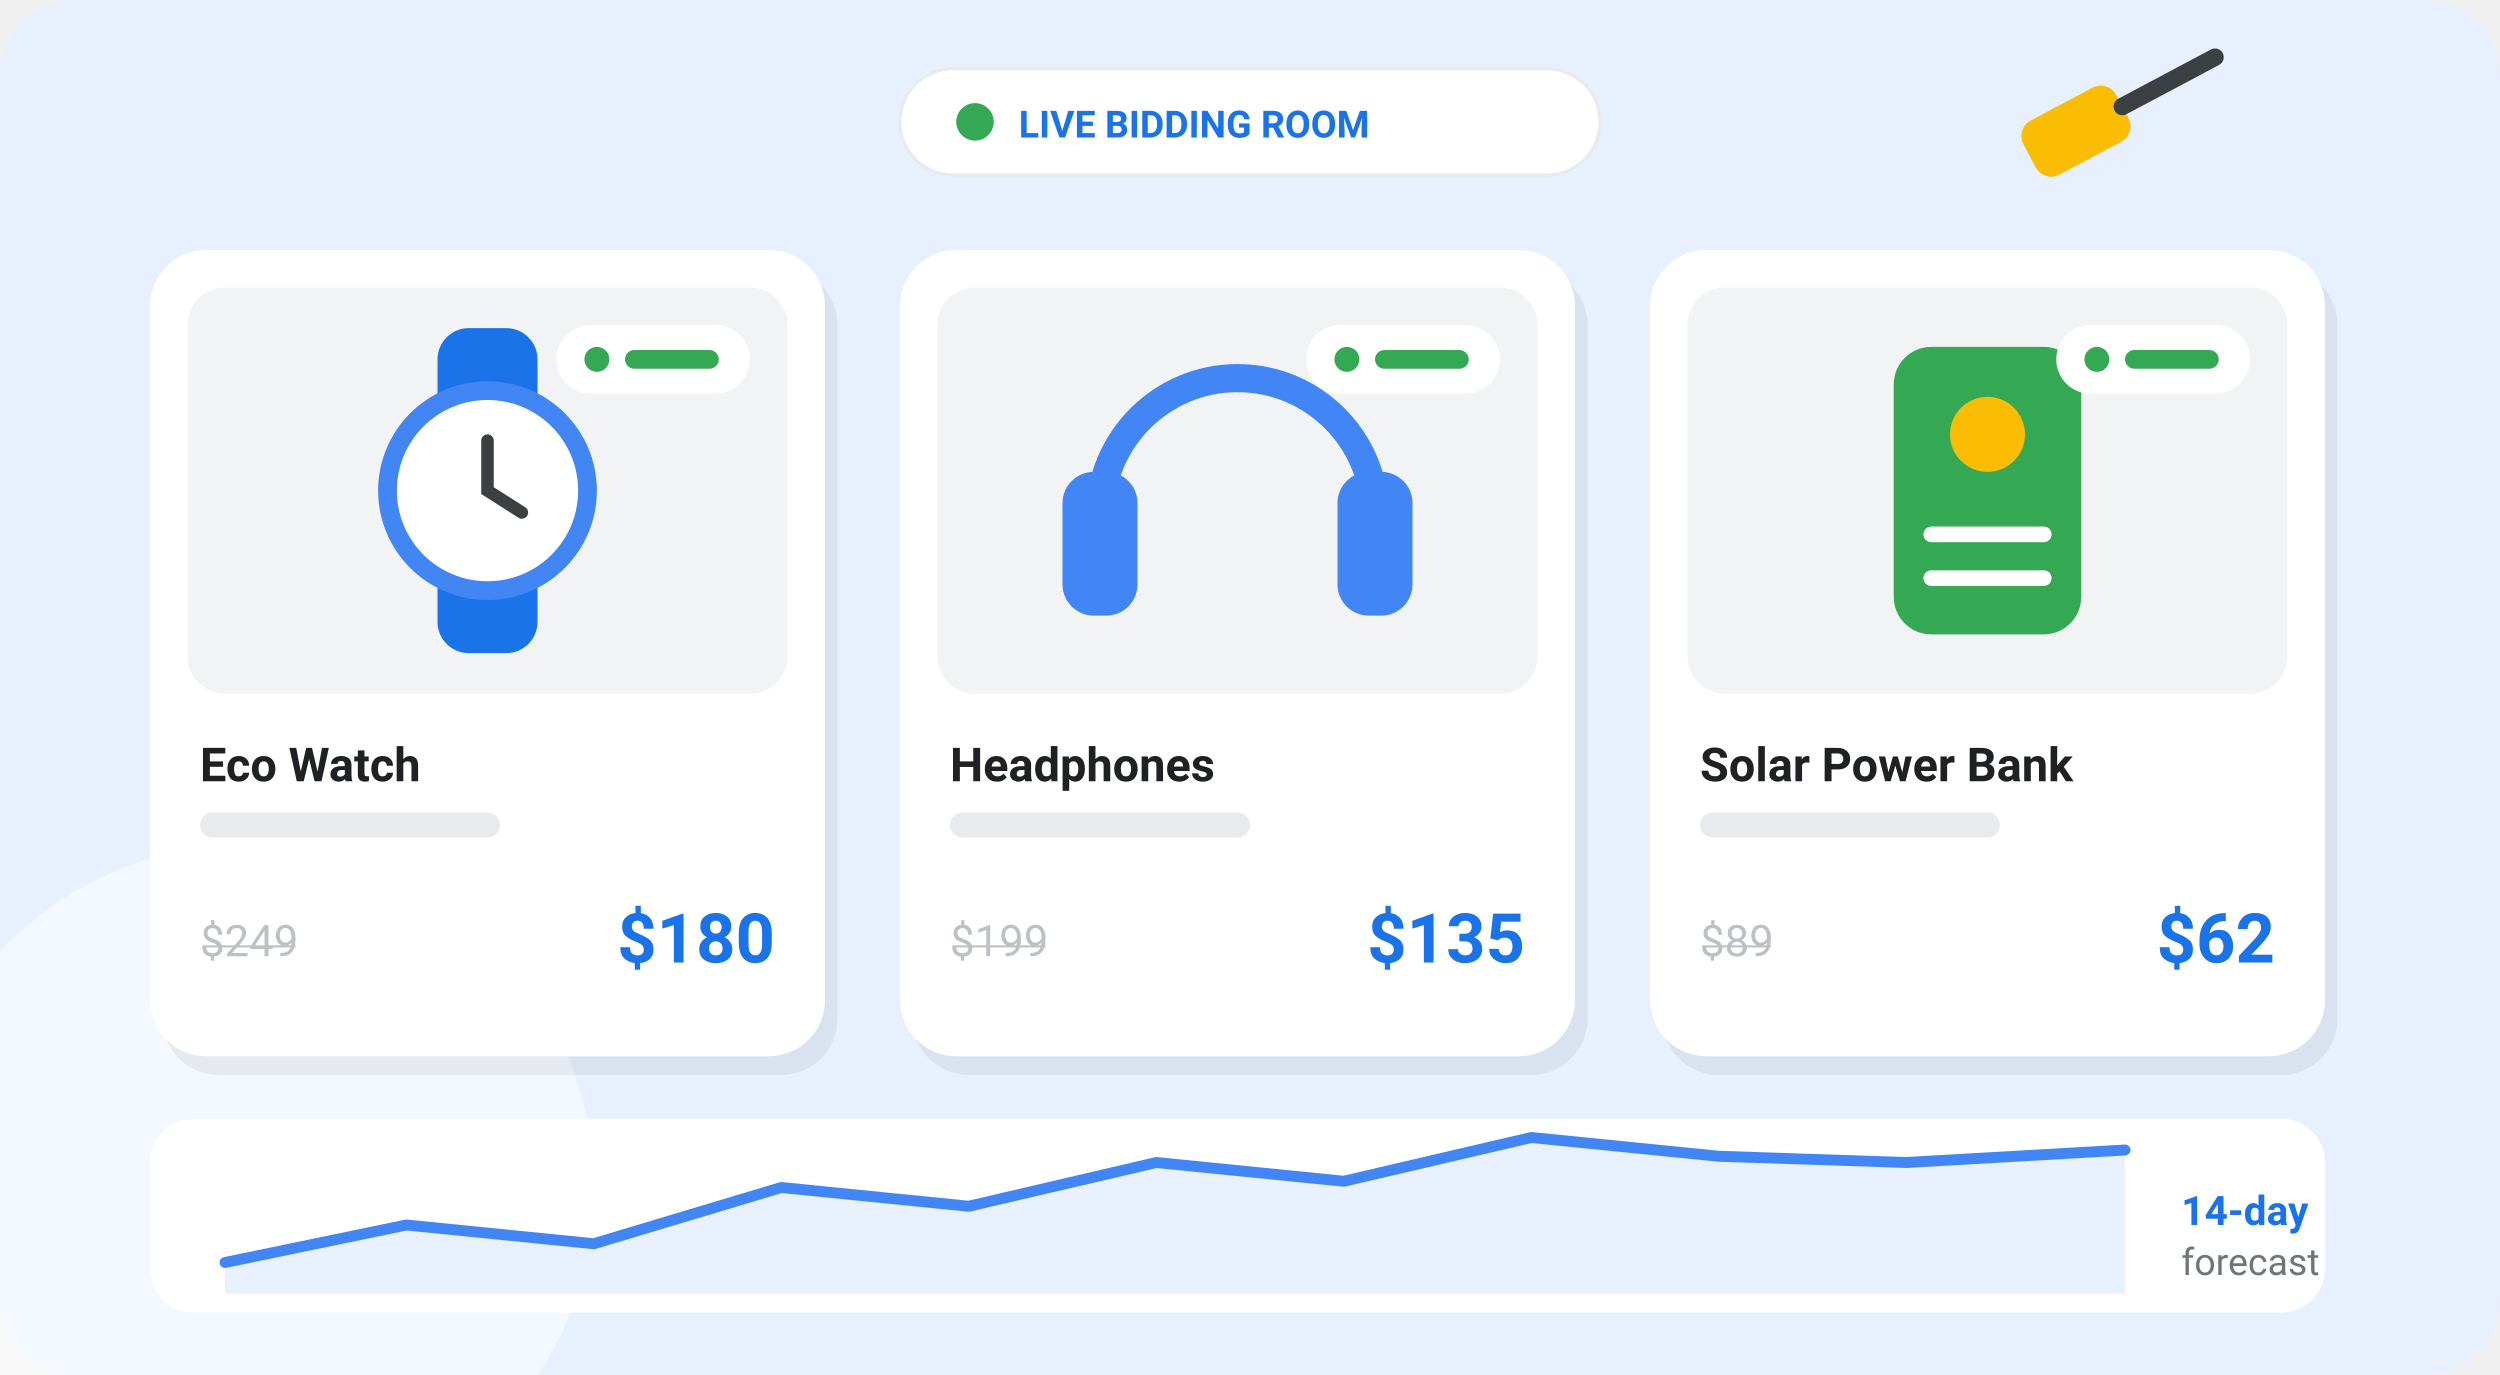
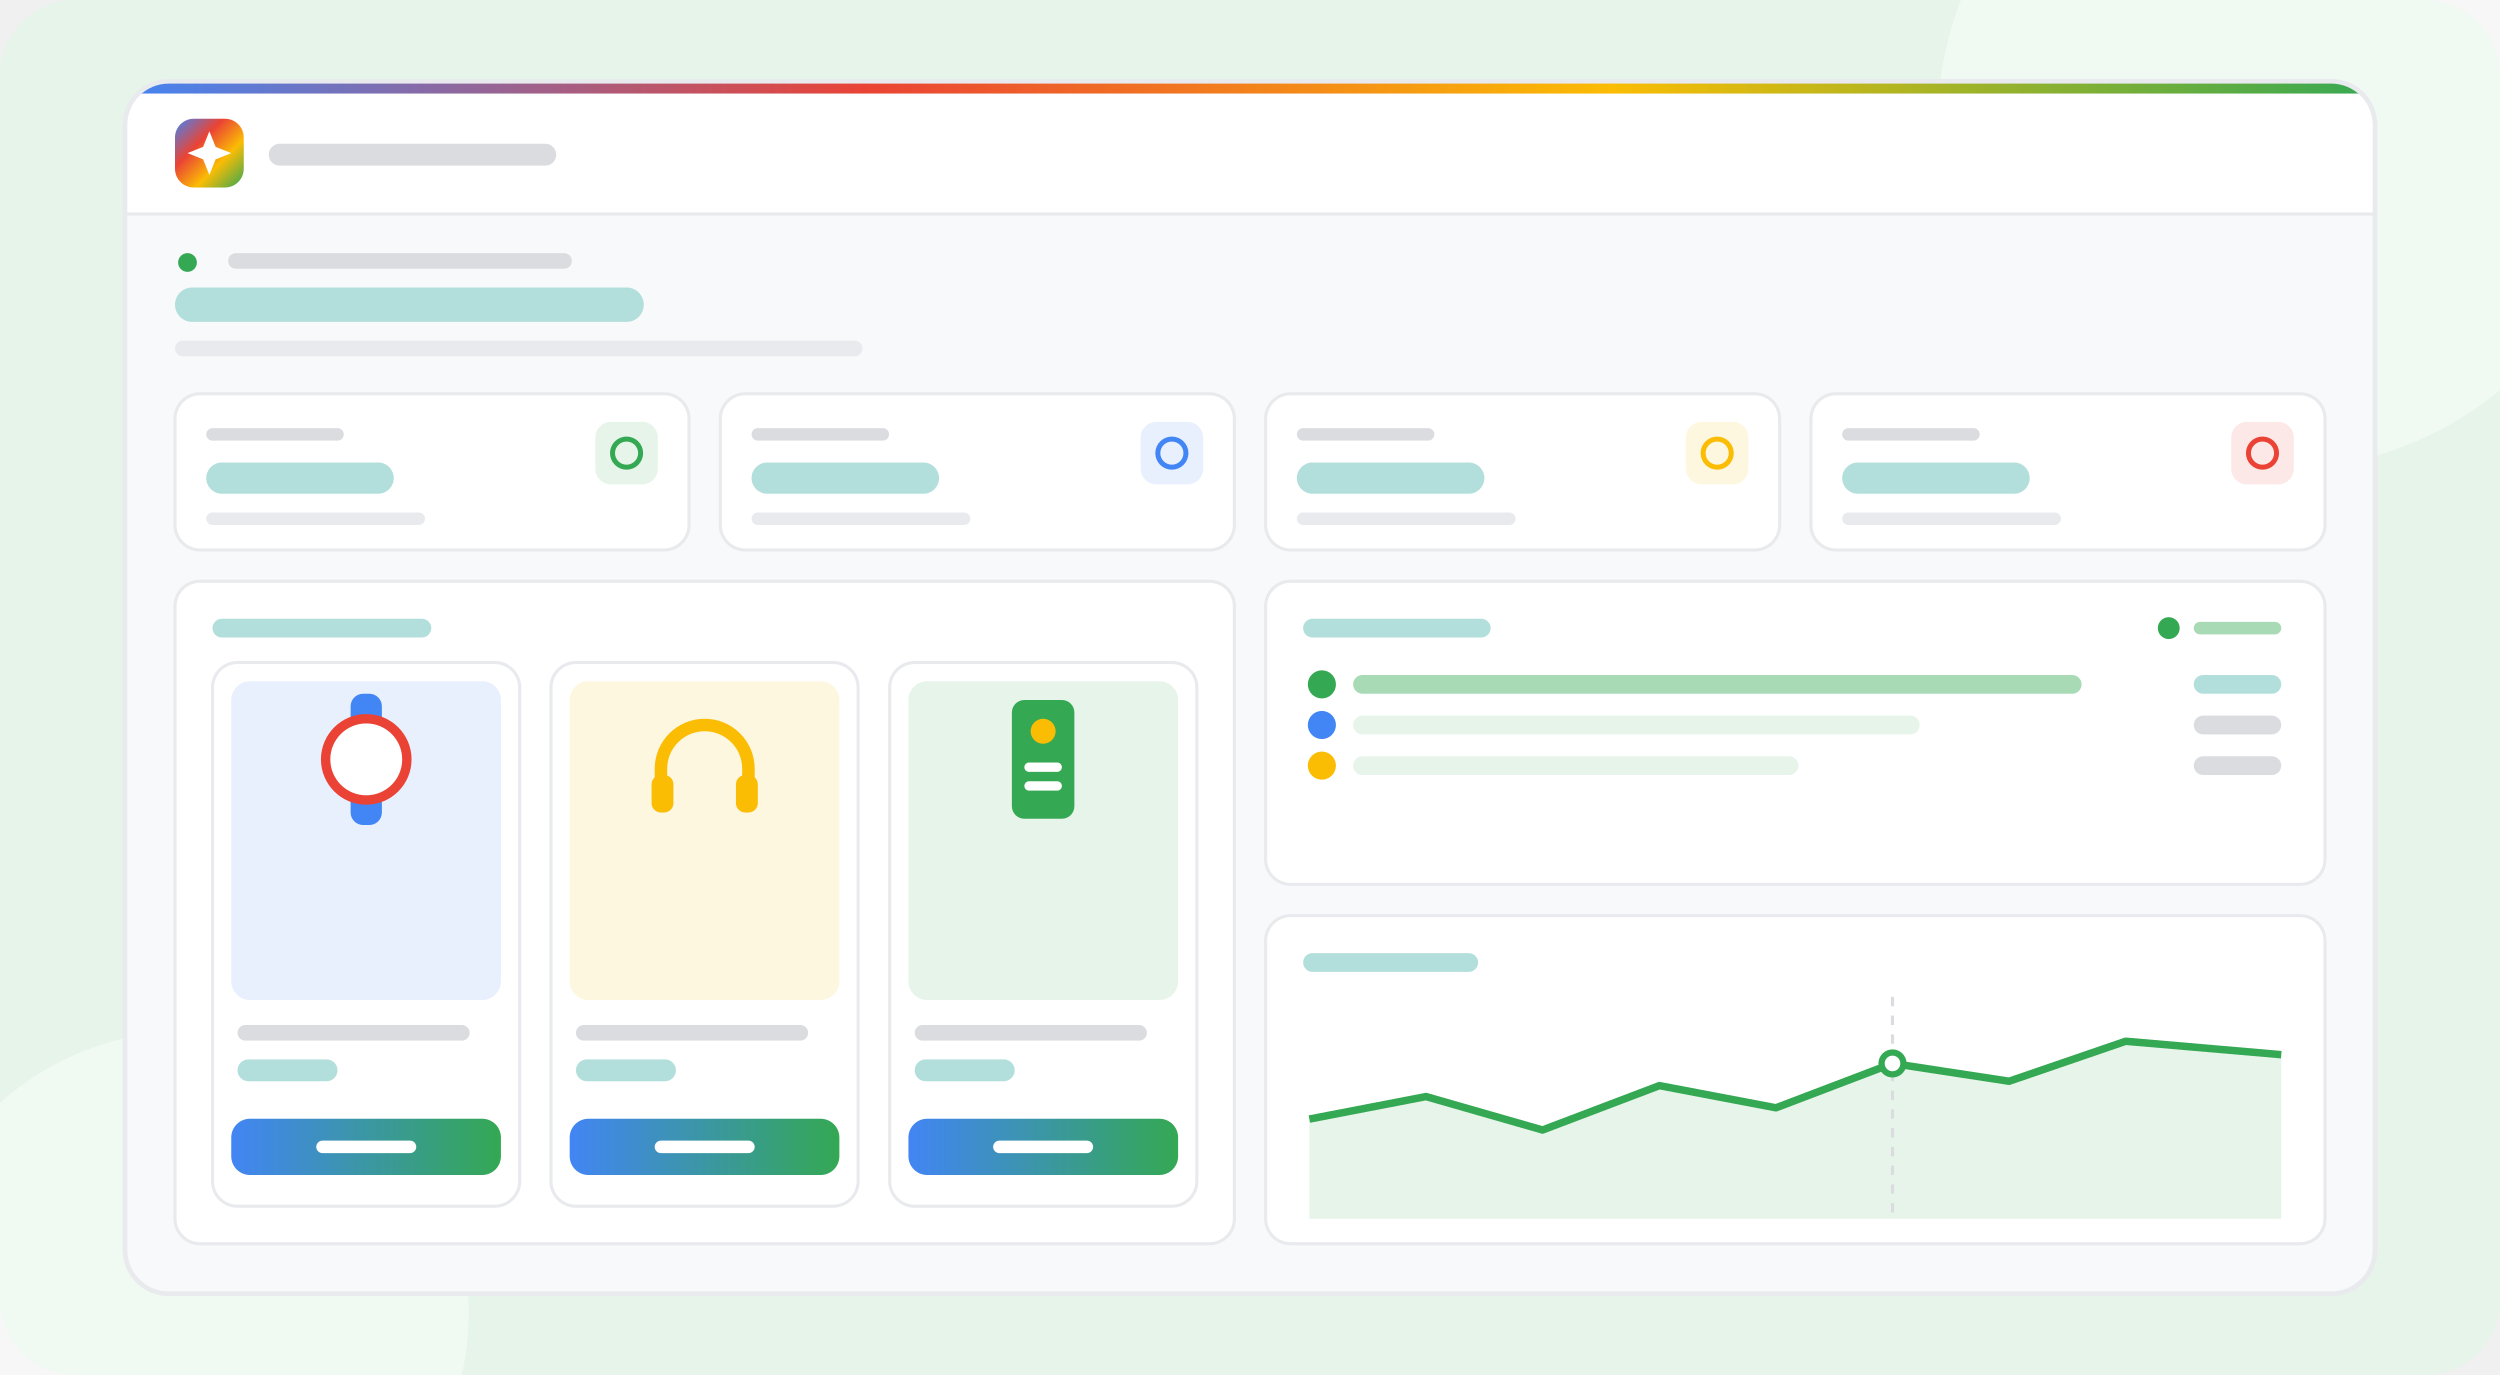
- <svg xmlns="http://www.w3.org/2000/svg" viewBox="0 0 800 440" width="800" height="440" font-family="Google Sans, Roboto, Arial, sans-serif" role="img">
-   <rect width="800" height="440" rx="24" fill="#E8F0FE" />
-   <circle cx="80" cy="380" r="110" fill="#fff" opacity="0.5" />
-   <rect x="288" y="22" width="224" height="34" rx="17" fill="#fff" stroke="#E8EAED" />
-   <circle cx="312" cy="39" r="6" fill="#34A853" />
-   <text x="326" y="44" font-size="12" font-weight="700" fill="#1A73E8" text-anchor="start">LIVE BIDDING ROOM</text>
-   <rect x="52" y="86" width="216" height="258" rx="18" fill="#000" opacity="0.06" />
-   <rect x="48" y="80" width="216" height="258" rx="18" fill="#fff" />
-   <rect x="60" y="92" width="192" height="130" rx="12" fill="#F1F3F4" />
-   <rect x="140" y="105" width="32" height="104" rx="10" fill="#1A73E8" />
-   <circle cx="156" cy="157" r="32" fill="#fff" stroke="#4285F4" stroke-width="6" />
-   <path d="M156,141 v16 l11,7" stroke="#3C4043" stroke-width="4" fill="none" stroke-linecap="round" />
-   <text x="64" y="250" font-size="15" font-weight="700" fill="#202124" text-anchor="start">Eco Watch</text>
-   <rect x="64" y="260" width="96" height="8" rx="4" fill="#E8EAED" />
-   <text text-decoration="line-through" x="64" y="306" font-size="14" font-weight="400" fill="#BDC1C6" text-anchor="start">$249</text>
-   <text x="248" y="308" font-size="22" font-weight="700" fill="#1A73E8" text-anchor="end">$180</text>
-   <rect x="178" y="104" width="62" height="22" rx="11" fill="#fff" />
-   <circle cx="191" cy="115" r="4" fill="#34A853" />
-   <rect x="200" y="112" width="30" height="6" rx="3" fill="#34A853" />
-   <rect x="292" y="86" width="216" height="258" rx="18" fill="#000" opacity="0.06" />
-   <rect x="288" y="80" width="216" height="258" rx="18" fill="#fff" />
-   <rect x="300" y="92" width="192" height="130" rx="12" fill="#F1F3F4" />
-   <path d="M352,165 a44,44 0 0 1 88,0" fill="none" stroke="#4285F4" stroke-width="9" stroke-linecap="round" />
-   <rect x="340" y="151" width="24" height="46" rx="10" fill="#4285F4" />
-   <rect x="428" y="151" width="24" height="46" rx="10" fill="#4285F4" />
-   <text x="304" y="250" font-size="15" font-weight="700" fill="#202124" text-anchor="start">Headphones</text>
-   <rect x="304" y="260" width="96" height="8" rx="4" fill="#E8EAED" />
-   <text text-decoration="line-through" x="304" y="306" font-size="14" font-weight="400" fill="#BDC1C6" text-anchor="start">$199</text>
-   <text x="488" y="308" font-size="22" font-weight="700" fill="#1A73E8" text-anchor="end">$135</text>
-   <rect x="418" y="104" width="62" height="22" rx="11" fill="#fff" />
-   <circle cx="431" cy="115" r="4" fill="#34A853" />
-   <rect x="440" y="112" width="30" height="6" rx="3" fill="#34A853" />
-   <rect x="532" y="86" width="216" height="258" rx="18" fill="#000" opacity="0.06" />
-   <rect x="528" y="80" width="216" height="258" rx="18" fill="#fff" />
-   <rect x="540" y="92" width="192" height="130" rx="12" fill="#F1F3F4" />
-   <rect x="606" y="111" width="60" height="92" rx="12" fill="#34A853" />
-   <circle cx="636" cy="139" r="12" fill="#FBBC04" />
-   <path d="M618,171 h36 M618,185 h36" stroke="#fff" stroke-width="5" stroke-linecap="round" />
-   <text x="544" y="250" font-size="15" font-weight="700" fill="#202124" text-anchor="start">Solar Power Bank</text>
-   <rect x="544" y="260" width="96" height="8" rx="4" fill="#E8EAED" />
-   <text text-decoration="line-through" x="544" y="306" font-size="14" font-weight="400" fill="#BDC1C6" text-anchor="start">$89</text>
-   <text x="728" y="308" font-size="22" font-weight="700" fill="#1A73E8" text-anchor="end">$62</text>
-   <rect x="658" y="104" width="62" height="22" rx="11" fill="#fff" />
-   <circle cx="671" cy="115" r="4" fill="#34A853" />
-   <rect x="680" y="112" width="30" height="6" rx="3" fill="#34A853" />
-   <rect x="48" y="358" width="696" height="62" rx="14" fill="#fff" />
-   <path d="M72,404 L130,392 L190,398 L250,380 L310,386 L370,372 L430,378 L490,364 L550,370 L610,372 L680,368" fill="none" stroke="#4285F4" stroke-width="3.5" stroke-linecap="round" stroke-linejoin="round" />
-   <path d="M72,404 L130,392 L190,398 L250,380 L310,386 L370,372 L430,378 L490,364 L550,370 L610,372 L680,368 L680,414 L72,414z" fill="#4285F4" opacity="0.12" />
-   <text x="698" y="392" font-size="13" font-weight="700" fill="#1A73E8" text-anchor="start">14-day</text>
-   <text x="698" y="408" font-size="12" font-weight="400" fill="#70757A" text-anchor="start">forecast</text>
-   <g transform="translate(668 40) rotate(-28) scale(0.7)">
-     <rect x="-30" y="-14" width="48" height="28" rx="8" fill="#FBBC04" />
-     <rect x="14" y="-4" width="56" height="8" rx="4" fill="#3C4043" />
+ <svg xmlns="http://www.w3.org/2000/svg" viewBox="0 0 800 440" width="800" height="440" role="img" aria-label="Product as a Service in the AuraCommerce 360 console">
+   <defs>
+     <linearGradient id="band" x1="0" x2="1">
+       <stop offset="0" stop-color="#4285F4" />
+       <stop offset=".33" stop-color="#EA4335" />
+       <stop offset=".66" stop-color="#FBBC04" />
+       <stop offset="1" stop-color="#34A853" />
+     </linearGradient>
+     <linearGradient id="logo" x1="0" y1="0" x2="1" y2="1">
+       <stop offset="0" stop-color="#4285F4" />
+       <stop offset=".35" stop-color="#EA4335" />
+       <stop offset=".65" stop-color="#FBBC04" />
+       <stop offset="1" stop-color="#34A853" />
+     </linearGradient>
+     <linearGradient id="btn" x1="0" x2="1">
+       <stop offset="0" stop-color="#4285F4" />
+       <stop offset="1" stop-color="#34A853" />
+     </linearGradient>
+     <clipPath id="win">
+       <rect x="40" y="26" width="720" height="388" rx="14" />
+     </clipPath>
+     <filter id="sh" x="-10%" y="-10%" width="120%" height="140%">
+       <feDropShadow dx="0" dy="6" stdDeviation="8" flood-color="#0B1F44" flood-opacity=".18" />
+     </filter>
+   </defs>
+   <rect x="0.0" y="0.0" width="800.0" height="440.0" rx="24" fill="#E6F4EA" />
+   <circle cx="730" cy="40" r="110" fill="#fff" opacity=".45" />
+   <circle cx="60" cy="420" r="90" fill="#fff" opacity=".45" />
+   <g clip-path="url(#win)">
+     <rect x="40.0" y="26.0" width="720.0" height="388.0" rx="0" fill="#F8F9FA" />
+     <rect x="40.0" y="26.0" width="720.0" height="4.0" rx="0" fill="url(#band)" />
+     <rect x="40.0" y="30.0" width="720.0" height="38.0" rx="0" fill="#fff" />
+     <rect x="56.0" y="38.0" width="22.0" height="22.0" rx="6" fill="url(#logo)" />
+     <path d="M67,42 l2,5 5,2 -5,2 -2,5 -2,-5 -5,-2 5,-2z" fill="#fff" />
+     <rect x="86.0" y="46.0" width="92.0" height="7.0" rx="3.5" fill="#DADCE0" />
+     <rect x="40.0" y="68.0" width="720.0" height="1.0" rx="0" fill="#E8EAED" />
+     <circle cx="60.0" cy="84.0" r="3" fill="#34A853" />
+     <rect x="73.0" y="81.0" width="110.0" height="5.0" rx="2.5" fill="#DADCE0" />
+     <rect x="56.0" y="92.0" width="150.0" height="11.0" rx="5.5" fill="#B2DFDB" />
+     <rect x="56.0" y="109.0" width="220.0" height="5.0" rx="2.5" fill="#E8EAED" />
+     <rect x="56.0" y="126.0" width="164.5" height="50.0" rx="8" fill="#fff" stroke="#E8EAED" stroke-width="1" />
+     <rect x="66.0" y="137.0" width="44.0" height="4.0" rx="2.0" fill="#DADCE0" />
+     <rect x="66.0" y="148.0" width="60.0" height="10.0" rx="5.0" fill="#B2DFDB" />
+     <rect x="66.0" y="164.0" width="70.0" height="4.0" rx="2.0" fill="#E8EAED" />
+     <rect x="190.5" y="135.0" width="20.0" height="20.0" rx="5" fill="#E6F4EA" />
+     <circle cx="200.5" cy="145.0" r="4.5" fill="none" stroke="#34A853" stroke-width="1.6" />
+     <rect x="230.5" y="126.0" width="164.5" height="50.0" rx="8" fill="#fff" stroke="#E8EAED" stroke-width="1" />
+     <rect x="240.5" y="137.0" width="44.0" height="4.0" rx="2.0" fill="#DADCE0" />
+     <rect x="240.5" y="148.0" width="60.0" height="10.0" rx="5.0" fill="#B2DFDB" />
+     <rect x="240.5" y="164.0" width="70.0" height="4.0" rx="2.0" fill="#E8EAED" />
+     <rect x="365.0" y="135.0" width="20.0" height="20.0" rx="5" fill="#E8F0FE" />
+     <circle cx="375.0" cy="145.0" r="4.5" fill="none" stroke="#4285F4" stroke-width="1.6" />
+     <rect x="405.0" y="126.0" width="164.5" height="50.0" rx="8" fill="#fff" stroke="#E8EAED" stroke-width="1" />
+     <rect x="415.0" y="137.0" width="44.0" height="4.0" rx="2.0" fill="#DADCE0" />
+     <rect x="415.0" y="148.0" width="60.0" height="10.0" rx="5.0" fill="#B2DFDB" />
+     <rect x="415.0" y="164.0" width="70.0" height="4.0" rx="2.0" fill="#E8EAED" />
+     <rect x="539.5" y="135.0" width="20.0" height="20.0" rx="5" fill="#FEF7E0" />
+     <circle cx="549.5" cy="145.0" r="4.5" fill="none" stroke="#FBBC04" stroke-width="1.6" />
+     <rect x="579.5" y="126.0" width="164.5" height="50.0" rx="8" fill="#fff" stroke="#E8EAED" stroke-width="1" />
+     <rect x="589.5" y="137.0" width="44.0" height="4.0" rx="2.0" fill="#DADCE0" />
+     <rect x="589.5" y="148.0" width="60.0" height="10.0" rx="5.0" fill="#B2DFDB" />
+     <rect x="589.5" y="164.0" width="70.0" height="4.0" rx="2.0" fill="#E8EAED" />
+     <rect x="714.0" y="135.0" width="20.0" height="20.0" rx="5" fill="#FCE8E6" />
+     <circle cx="724.0" cy="145.0" r="4.5" fill="none" stroke="#EA4335" stroke-width="1.6" />
+     <rect x="56.0" y="186.0" width="339.0" height="212.0" rx="8" fill="#fff" stroke="#E8EAED" stroke-width="1" />
+     <rect x="68.0" y="198.0" width="70.0" height="6.0" rx="3.0" fill="#B2DFDB" />
+     <rect x="68.0" y="212.0" width="98.3" height="174.0" rx="8" fill="#fff" stroke="#E8EAED" stroke-width="1" />
+     <rect x="74.0" y="218.0" width="86.3" height="102.0" rx="6" fill="#E8F0FE" />
+     <rect x="112.2" y="222.0" width="10.0" height="42.0" rx="4" fill="#4285F4" />
+     <circle cx="117.2" cy="243.0" r="13" fill="#fff" stroke="#EA4335" stroke-width="3" />
+     <rect x="76.0" y="328.0" width="74.3" height="5.0" rx="2.5" fill="#DADCE0" />
+     <rect x="76.0" y="339.0" width="32.0" height="7.0" rx="3.5" fill="#B2DFDB" />
+     <rect x="74.0" y="358.0" width="86.3" height="18.0" rx="6" fill="url(#btn)" />
+     <rect x="101.2" y="365.0" width="32.0" height="4.0" rx="2.0" fill="#fff" />
+     <rect x="176.3" y="212.0" width="98.3" height="174.0" rx="8" fill="#fff" stroke="#E8EAED" stroke-width="1" />
+     <rect x="182.3" y="218.0" width="86.3" height="102.0" rx="6" fill="#FEF7E0" />
+     <path d="M211.5,252 v-6 a14,14 0 0 1 28,0 v6" fill="none" stroke="#FBBC04" stroke-width="4" />
+     <rect x="208.5" y="248.0" width="7.0" height="12.0" rx="3" fill="#FBBC04" />
+     <rect x="235.5" y="248.0" width="7.0" height="12.0" rx="3" fill="#FBBC04" />
+     <rect x="184.3" y="328.0" width="74.3" height="5.0" rx="2.5" fill="#DADCE0" />
+     <rect x="184.3" y="339.0" width="32.0" height="7.0" rx="3.5" fill="#B2DFDB" />
+     <rect x="182.3" y="358.0" width="86.3" height="18.0" rx="6" fill="url(#btn)" />
+     <rect x="209.5" y="365.0" width="32.0" height="4.0" rx="2.0" fill="#fff" />
+     <rect x="284.7" y="212.0" width="98.3" height="174.0" rx="8" fill="#fff" stroke="#E8EAED" stroke-width="1" />
+     <rect x="290.7" y="218.0" width="86.3" height="102.0" rx="6" fill="#E6F4EA" />
+     <rect x="323.8" y="224.0" width="20.0" height="38.0" rx="4" fill="#34A853" />
+     <circle cx="333.8" cy="234.0" r="4" fill="#FBBC04" />
+     <rect x="327.8" y="244.0" width="12.0" height="3.0" rx="1.5" fill="#fff" />
+     <rect x="327.8" y="250.0" width="12.0" height="3.0" rx="1.5" fill="#fff" />
+     <rect x="292.7" y="328.0" width="74.3" height="5.0" rx="2.5" fill="#DADCE0" />
+     <rect x="292.7" y="339.0" width="32.0" height="7.0" rx="3.5" fill="#B2DFDB" />
+     <rect x="290.7" y="358.0" width="86.3" height="18.0" rx="6" fill="url(#btn)" />
+     <rect x="317.8" y="365.0" width="32.0" height="4.0" rx="2.0" fill="#fff" />
+     <rect x="405.0" y="186.0" width="339.0" height="97.0" rx="8" fill="#fff" stroke="#E8EAED" stroke-width="1" />
+     <rect x="417.0" y="198.0" width="60.0" height="6.0" rx="3.0" fill="#B2DFDB" />
+     <circle cx="694.0" cy="201.0" r="3.5" fill="#34A853" />
+     <rect x="702.0" y="199.0" width="28.0" height="4.0" rx="2.0" fill="#A8DAB5" />
+     <circle cx="423.0" cy="219.0" r="4.5" fill="#34A853" />
+     <rect x="433.0" y="216.0" width="233.1" height="6.0" rx="3" fill="#A8DAB5" />
+     <rect x="702.0" y="216.0" width="28.0" height="6.0" rx="3.0" fill="#B2DFDB" />
+     <circle cx="423.0" cy="232.0" r="4.5" fill="#4285F4" />
+     <rect x="433.0" y="229.0" width="181.3" height="6.0" rx="3" fill="#E6F4EA" />
+     <rect x="702.0" y="229.0" width="28.0" height="6.0" rx="3.0" fill="#DADCE0" />
+     <circle cx="423.0" cy="245.0" r="4.5" fill="#FBBC04" />
+     <rect x="433.0" y="242.0" width="142.5" height="6.0" rx="3" fill="#E6F4EA" />
+     <rect x="702.0" y="242.0" width="28.0" height="6.0" rx="3.0" fill="#DADCE0" />
+     <rect x="405.0" y="293.0" width="339.0" height="105.0" rx="8" fill="#fff" stroke="#E8EAED" stroke-width="1" />
+     <rect x="417.0" y="305.0" width="56.0" height="6.0" rx="3.0" fill="#B2DFDB" />
+     <path d="M419.0,358.1 L456.3,350.9 L493.6,361.6 L531.0,347.4 L568.3,354.5 L605.6,340.3 L642.9,346.0 L680.2,333.2 L730.0,337.5 L730.0,390 L419.0,390z" fill="#E6F4EA" />
+     <path d="M419.0,358.1 L456.3,350.9 L493.6,361.6 L531.0,347.4 L568.3,354.5 L605.6,340.3 L642.9,346.0 L680.2,333.2 L730.0,337.5" fill="none" stroke="#34A853" stroke-width="2.4" stroke-linejoin="round" />
+     <path d="M605.6,319 V390" stroke="#DADCE0" stroke-dasharray="3 3" />
+     <circle cx="605.6" cy="340.3" r="3.5" fill="#fff" stroke="#34A853" stroke-width="2" />
  </g>
+   <rect x="40" y="26" width="720" height="388" rx="14" fill="none" stroke="#E8EAED" stroke-width="1.5" />
</svg>
